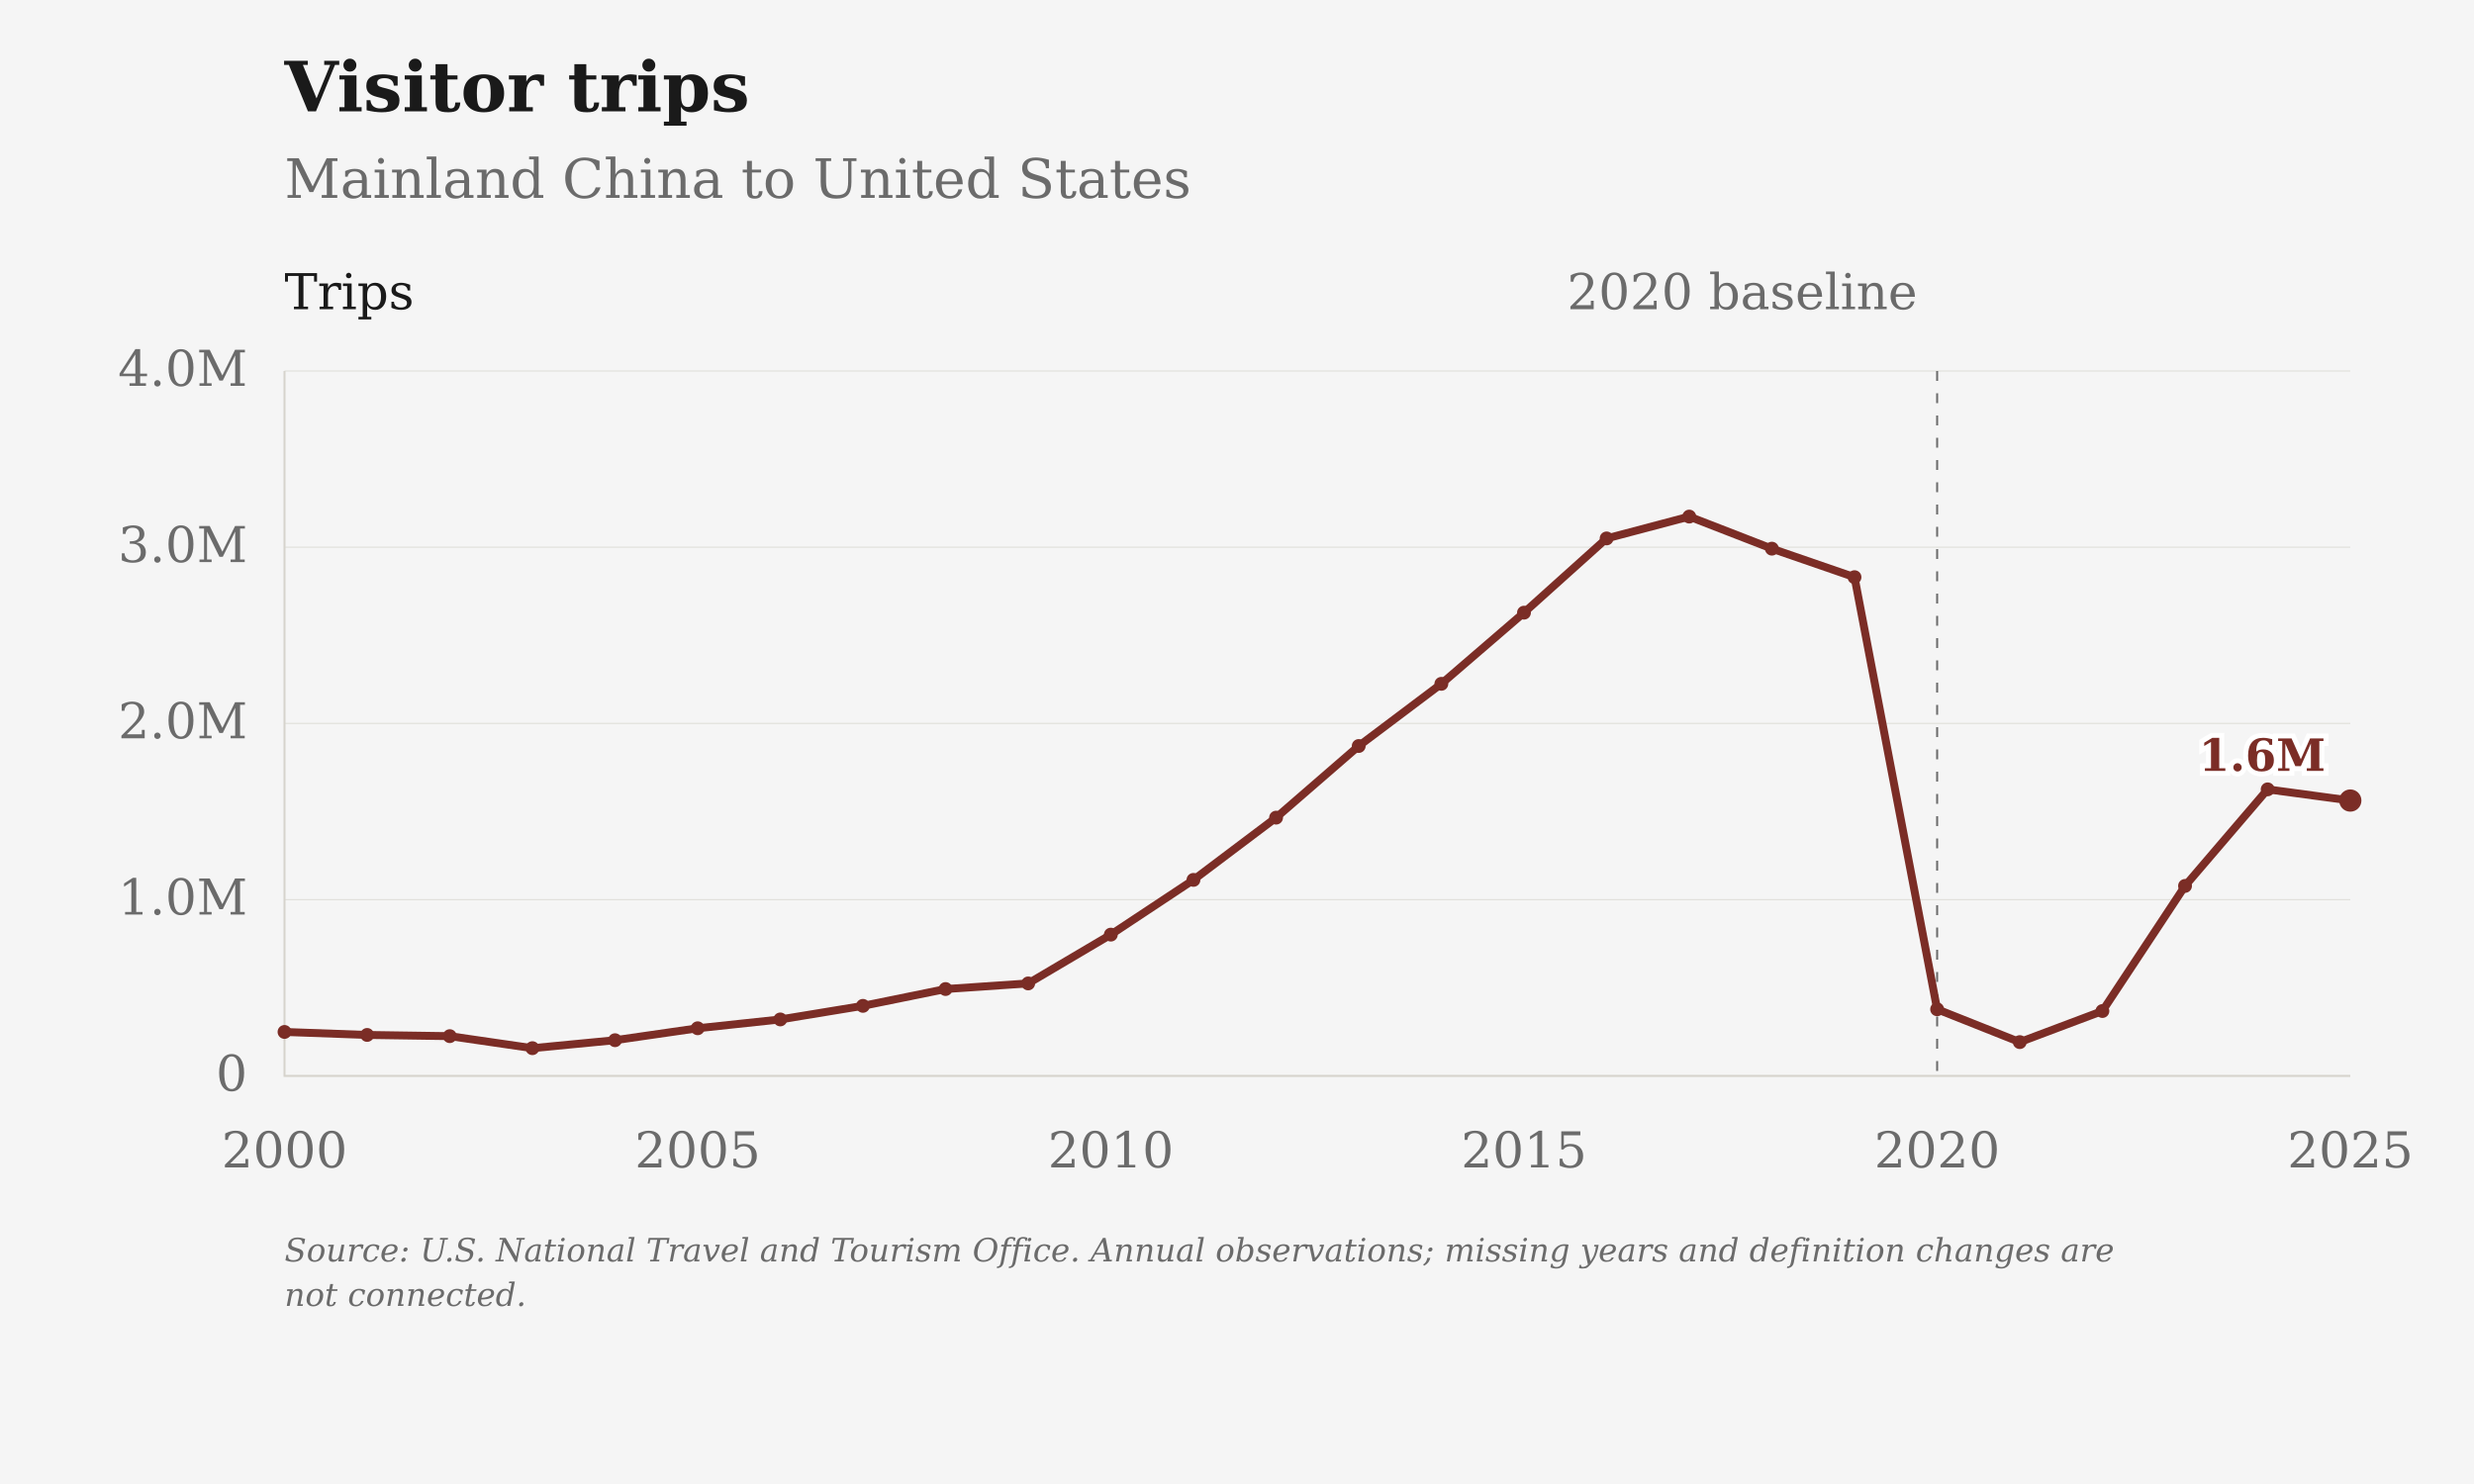
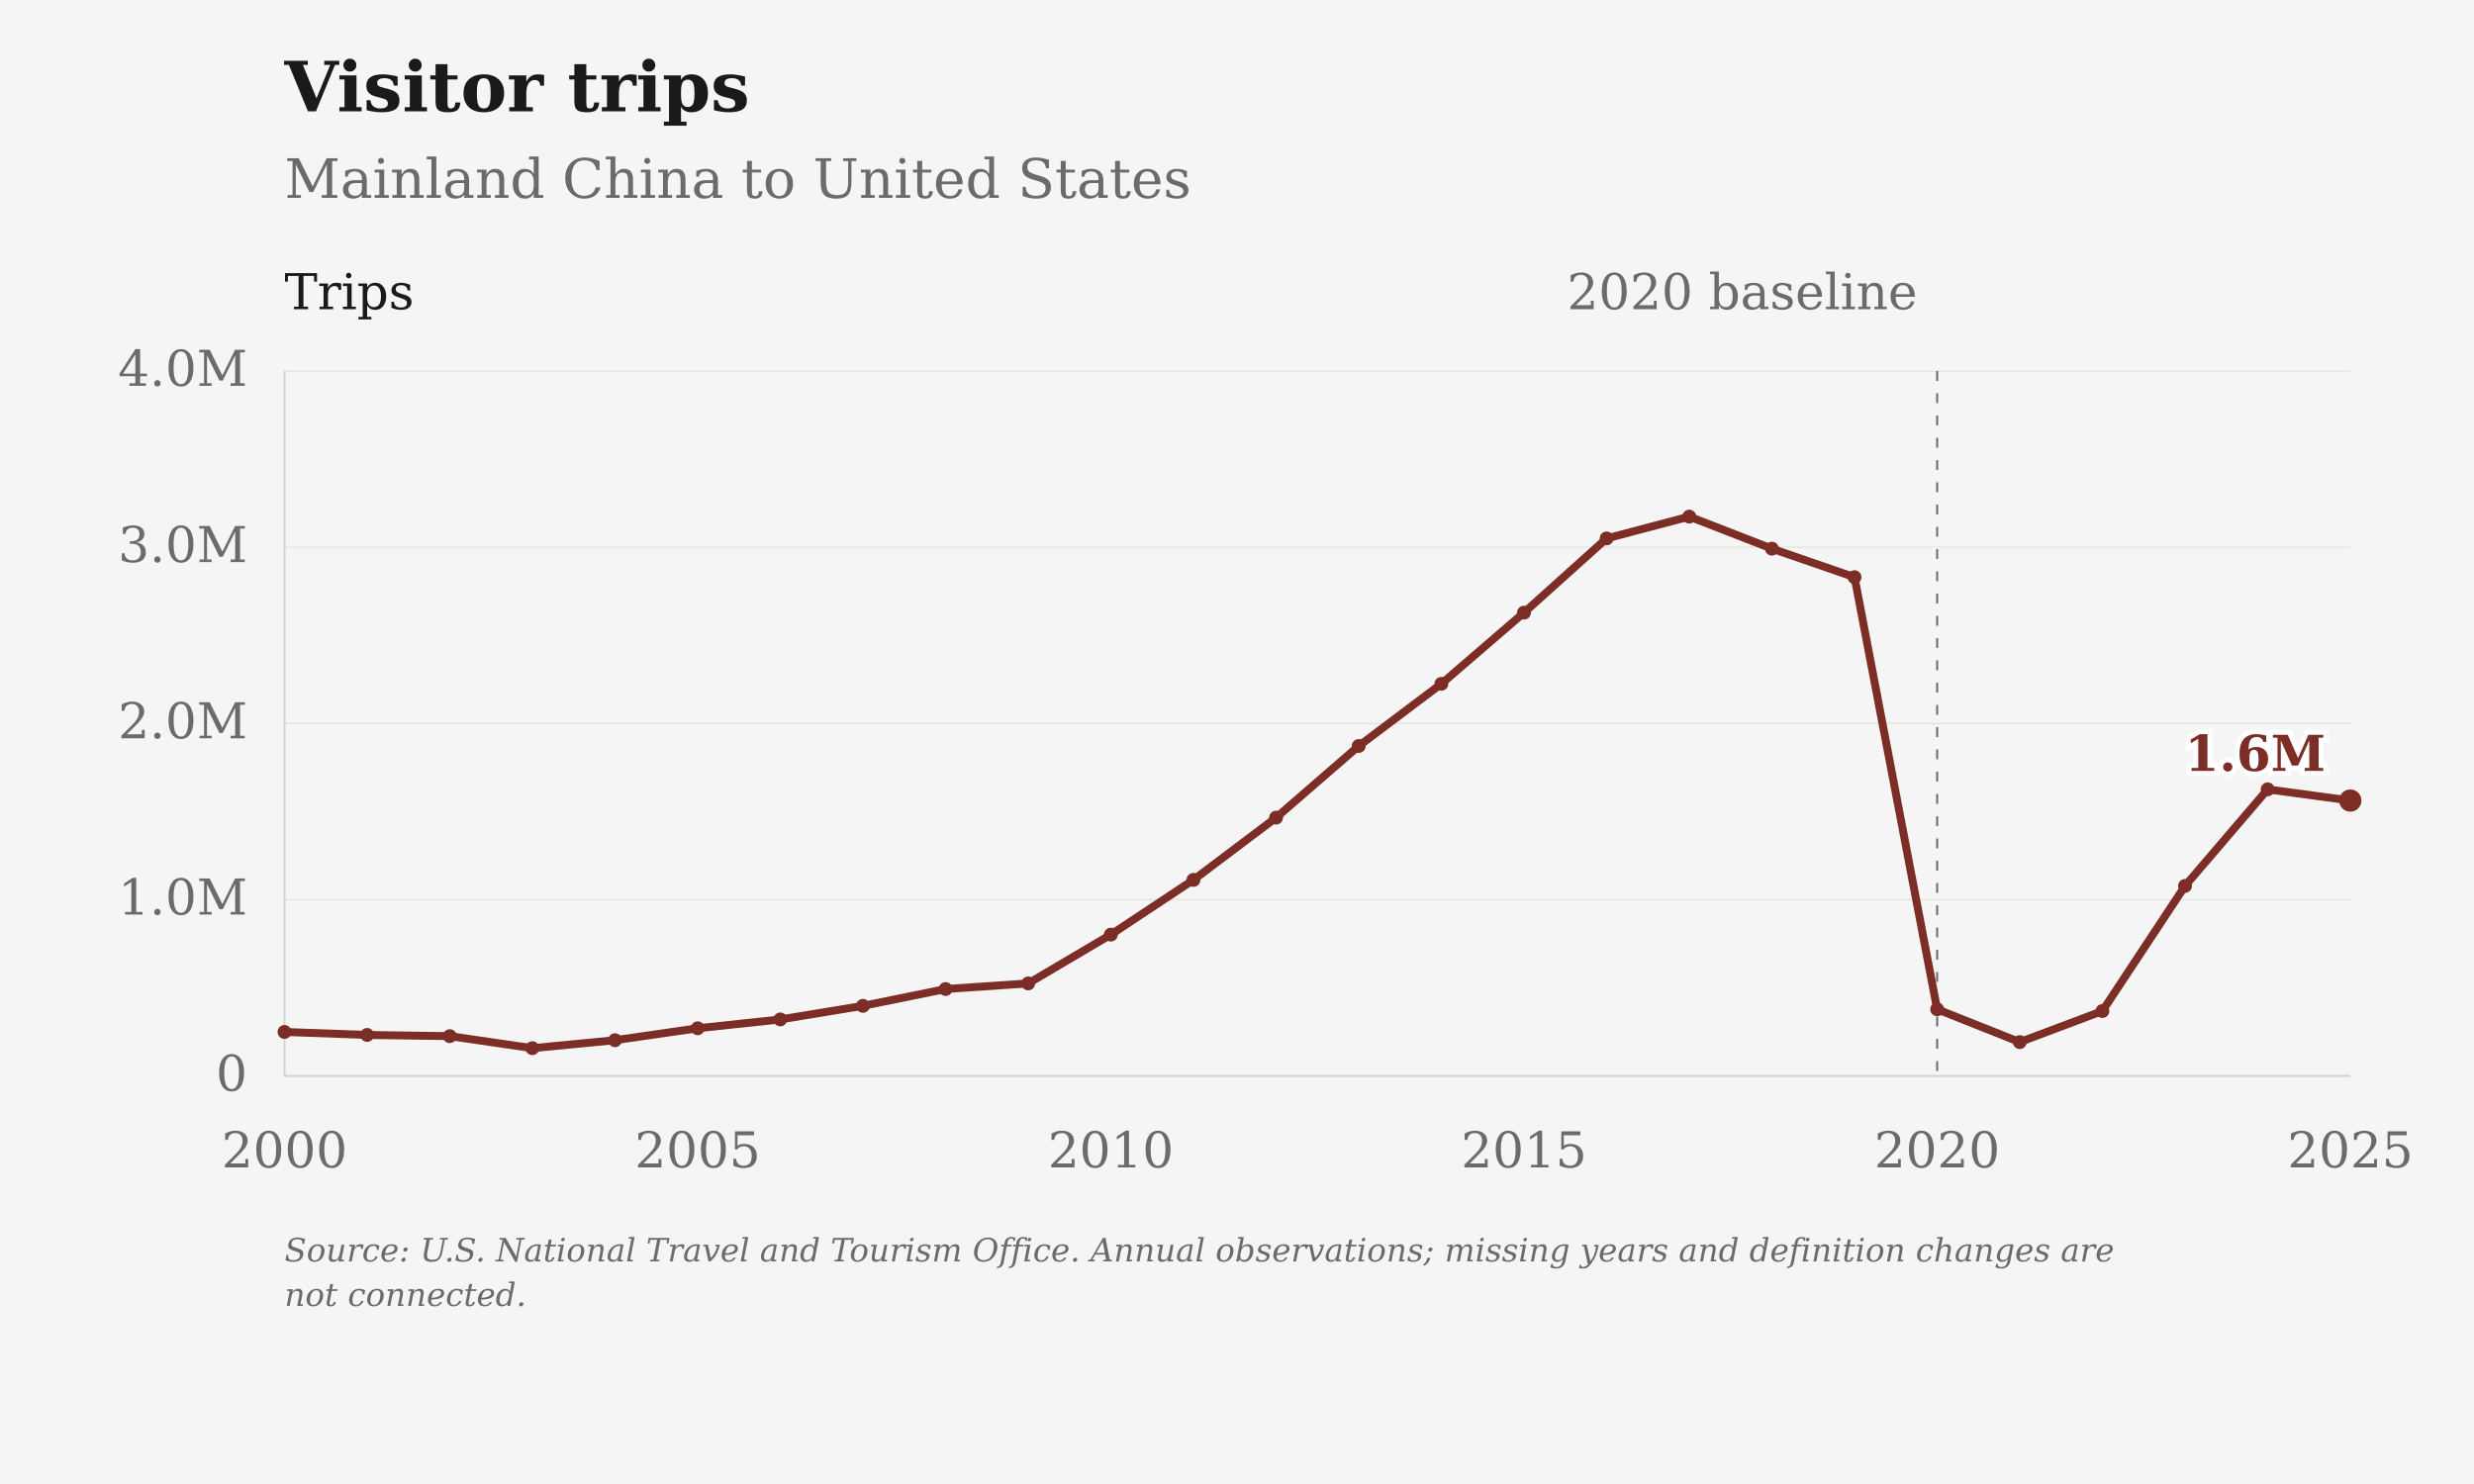
<svg xmlns="http://www.w3.org/2000/svg" viewBox="0 0 1000 600" role="img" aria-label="Visitor trips: Mainland China to United States">
  <rect class="chart-background" width="1000" height="600" fill="#F5F5F5" />
  <g font-family="DejaVu Serif, Georgia, 'Times New Roman', serif" font-size="20" fill="#6B6B6B">
    <text x="115" y="45" font-size="28" font-weight="bold" fill="#1A1A1A">Visitor trips</text>
    <text x="115" y="80" font-size="22">Mainland China to United States</text>
    <path d="M115 435.00H950" stroke="#D6D3CC" stroke-opacity="0.6" stroke-width="0.5" />
    <text x="100" y="441.00" text-anchor="end">0</text>
    <path d="M115 363.75H950" stroke="#D6D3CC" stroke-opacity="0.6" stroke-width="0.5" />
    <text x="100" y="369.75" text-anchor="end">1.0M</text>
    <path d="M115 292.50H950" stroke="#D6D3CC" stroke-opacity="0.6" stroke-width="0.5" />
    <text x="100" y="298.50" text-anchor="end">2.0M</text>
    <path d="M115 221.25H950" stroke="#D6D3CC" stroke-opacity="0.6" stroke-width="0.5" />
    <text x="100" y="227.25" text-anchor="end">3.0M</text>
    <path d="M115 150.00H950" stroke="#D6D3CC" stroke-opacity="0.6" stroke-width="0.5" />
    <text x="100" y="156.00" text-anchor="end">4.0M</text>
    <text x="115.00" y="472" text-anchor="middle">2000</text>
    <text x="282.00" y="472" text-anchor="middle">2005</text>
    <text x="449.00" y="472" text-anchor="middle">2010</text>
    <text x="616.00" y="472" text-anchor="middle">2015</text>
    <text x="783.00" y="472" text-anchor="middle">2020</text>
    <text x="950.00" y="472" text-anchor="middle">2025</text>
    <path d="M115 150V435H950" stroke="#D6D3CC" stroke-width="0.8" fill="none" />
    <path d="M783.00 150V435" stroke="#6B6B6B" stroke-width="0.8" stroke-dasharray="4 5" />
    <text x="775.00" y="125" text-anchor="end">2020 baseline</text>
    <text x="115" y="125" fill="#1A1A1A">Trips</text>
    <path class="data-line" d="M115.00,417.23 L148.40,418.44 L181.80,418.93 L215.20,423.79 L248.60,420.57 L282.00,415.74 L315.40,412.17 L348.80,406.68 L382.20,399.88 L415.60,397.61 L449.00,377.88 L482.40,355.75 L515.80,330.58 L549.20,301.62 L582.60,276.48 L616.00,247.71 L649.40,217.69 L682.80,208.86 L716.20,221.83 L749.60,233.36 L783.00,408.06 L816.40,421.34 L849.80,408.77 L883.20,358.19 L916.60,319.15 L950.00,323.67" fill="none" stroke="#7B2D26" stroke-width="3.2" stroke-linejoin="round" />
    <circle cx="115.00" cy="417.23" r="2.8" fill="#7B2D26" />
    <circle cx="148.40" cy="418.44" r="2.8" fill="#7B2D26" />
    <circle cx="181.80" cy="418.93" r="2.8" fill="#7B2D26" />
    <circle cx="215.20" cy="423.79" r="2.8" fill="#7B2D26" />
    <circle cx="248.60" cy="420.57" r="2.8" fill="#7B2D26" />
    <circle cx="282.00" cy="415.74" r="2.8" fill="#7B2D26" />
    <circle cx="315.40" cy="412.17" r="2.8" fill="#7B2D26" />
    <circle cx="348.80" cy="406.68" r="2.8" fill="#7B2D26" />
    <circle cx="382.20" cy="399.88" r="2.8" fill="#7B2D26" />
    <circle cx="415.60" cy="397.61" r="2.8" fill="#7B2D26" />
    <circle cx="449.00" cy="377.88" r="2.8" fill="#7B2D26" />
    <circle cx="482.40" cy="355.75" r="2.8" fill="#7B2D26" />
    <circle cx="515.80" cy="330.58" r="2.8" fill="#7B2D26" />
    <circle cx="549.20" cy="301.62" r="2.8" fill="#7B2D26" />
    <circle cx="582.60" cy="276.48" r="2.8" fill="#7B2D26" />
    <circle cx="616.00" cy="247.71" r="2.8" fill="#7B2D26" />
    <circle cx="649.40" cy="217.69" r="2.8" fill="#7B2D26" />
    <circle cx="682.80" cy="208.86" r="2.8" fill="#7B2D26" />
    <circle cx="716.20" cy="221.83" r="2.8" fill="#7B2D26" />
    <circle cx="749.60" cy="233.36" r="2.8" fill="#7B2D26" />
    <circle cx="783.00" cy="408.06" r="2.8" fill="#7B2D26" />
    <circle cx="816.40" cy="421.34" r="2.8" fill="#7B2D26" />
    <circle cx="849.80" cy="408.77" r="2.8" fill="#7B2D26" />
    <circle cx="883.20" cy="358.19" r="2.8" fill="#7B2D26" />
    <circle cx="916.60" cy="319.15" r="2.8" fill="#7B2D26" />
    <circle cx="950.00" cy="323.67" r="4.5" fill="#7B2D26" />
-     <text class="end-label" x="940.00" y="311.67" text-anchor="end" font-size="18" font-weight="bold" fill="#7B2D26" stroke="#FFFFFF" stroke-width="4" paint-order="stroke">1.6M</text>
+     <text class="end-label" x="940.00" y="311.67" text-anchor="end" font-size="20" font-weight="bold" fill="#7B2D26" stroke="#FFFFFF" stroke-width="4" paint-order="stroke">1.6M</text>
    <text class="figure-source" x="115" y="510" font-size="13" font-style="italic">Source: U.S. National Travel and Tourism Office. Annual observations; missing years and definition changes are</text>
    <text class="figure-source" x="115" y="528" font-size="13" font-style="italic">not connected.</text>
  </g>
</svg>
